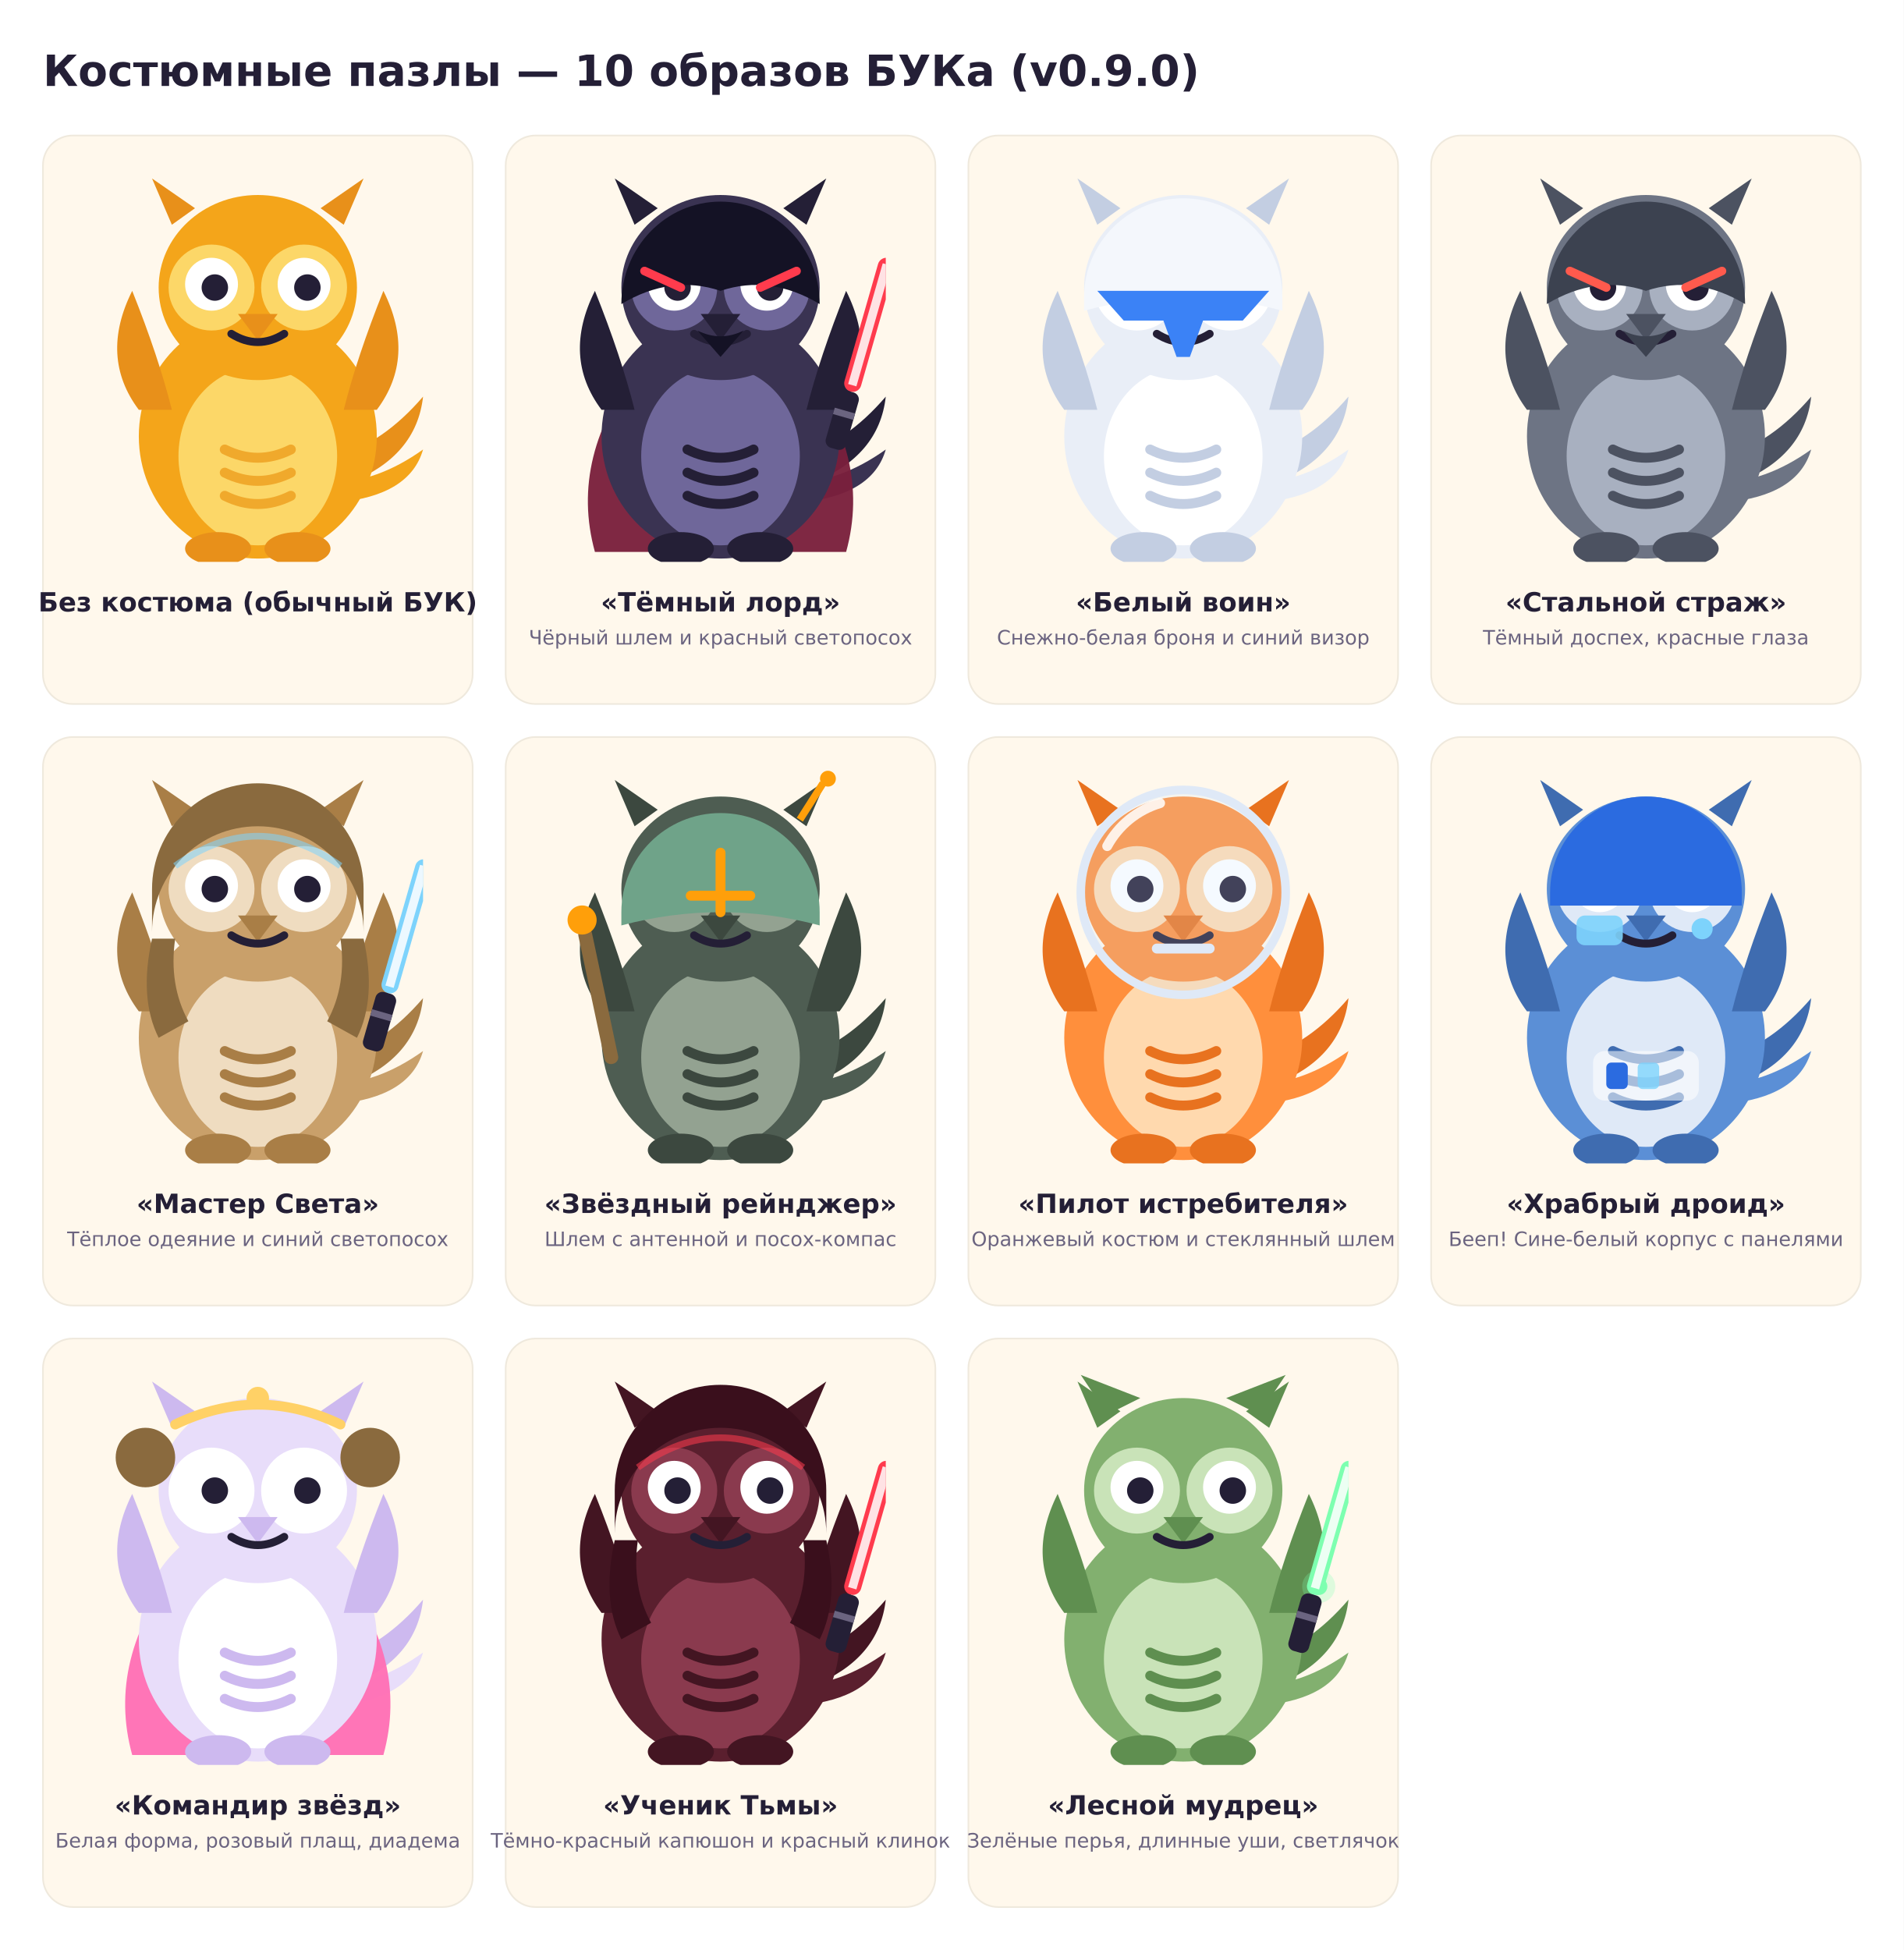
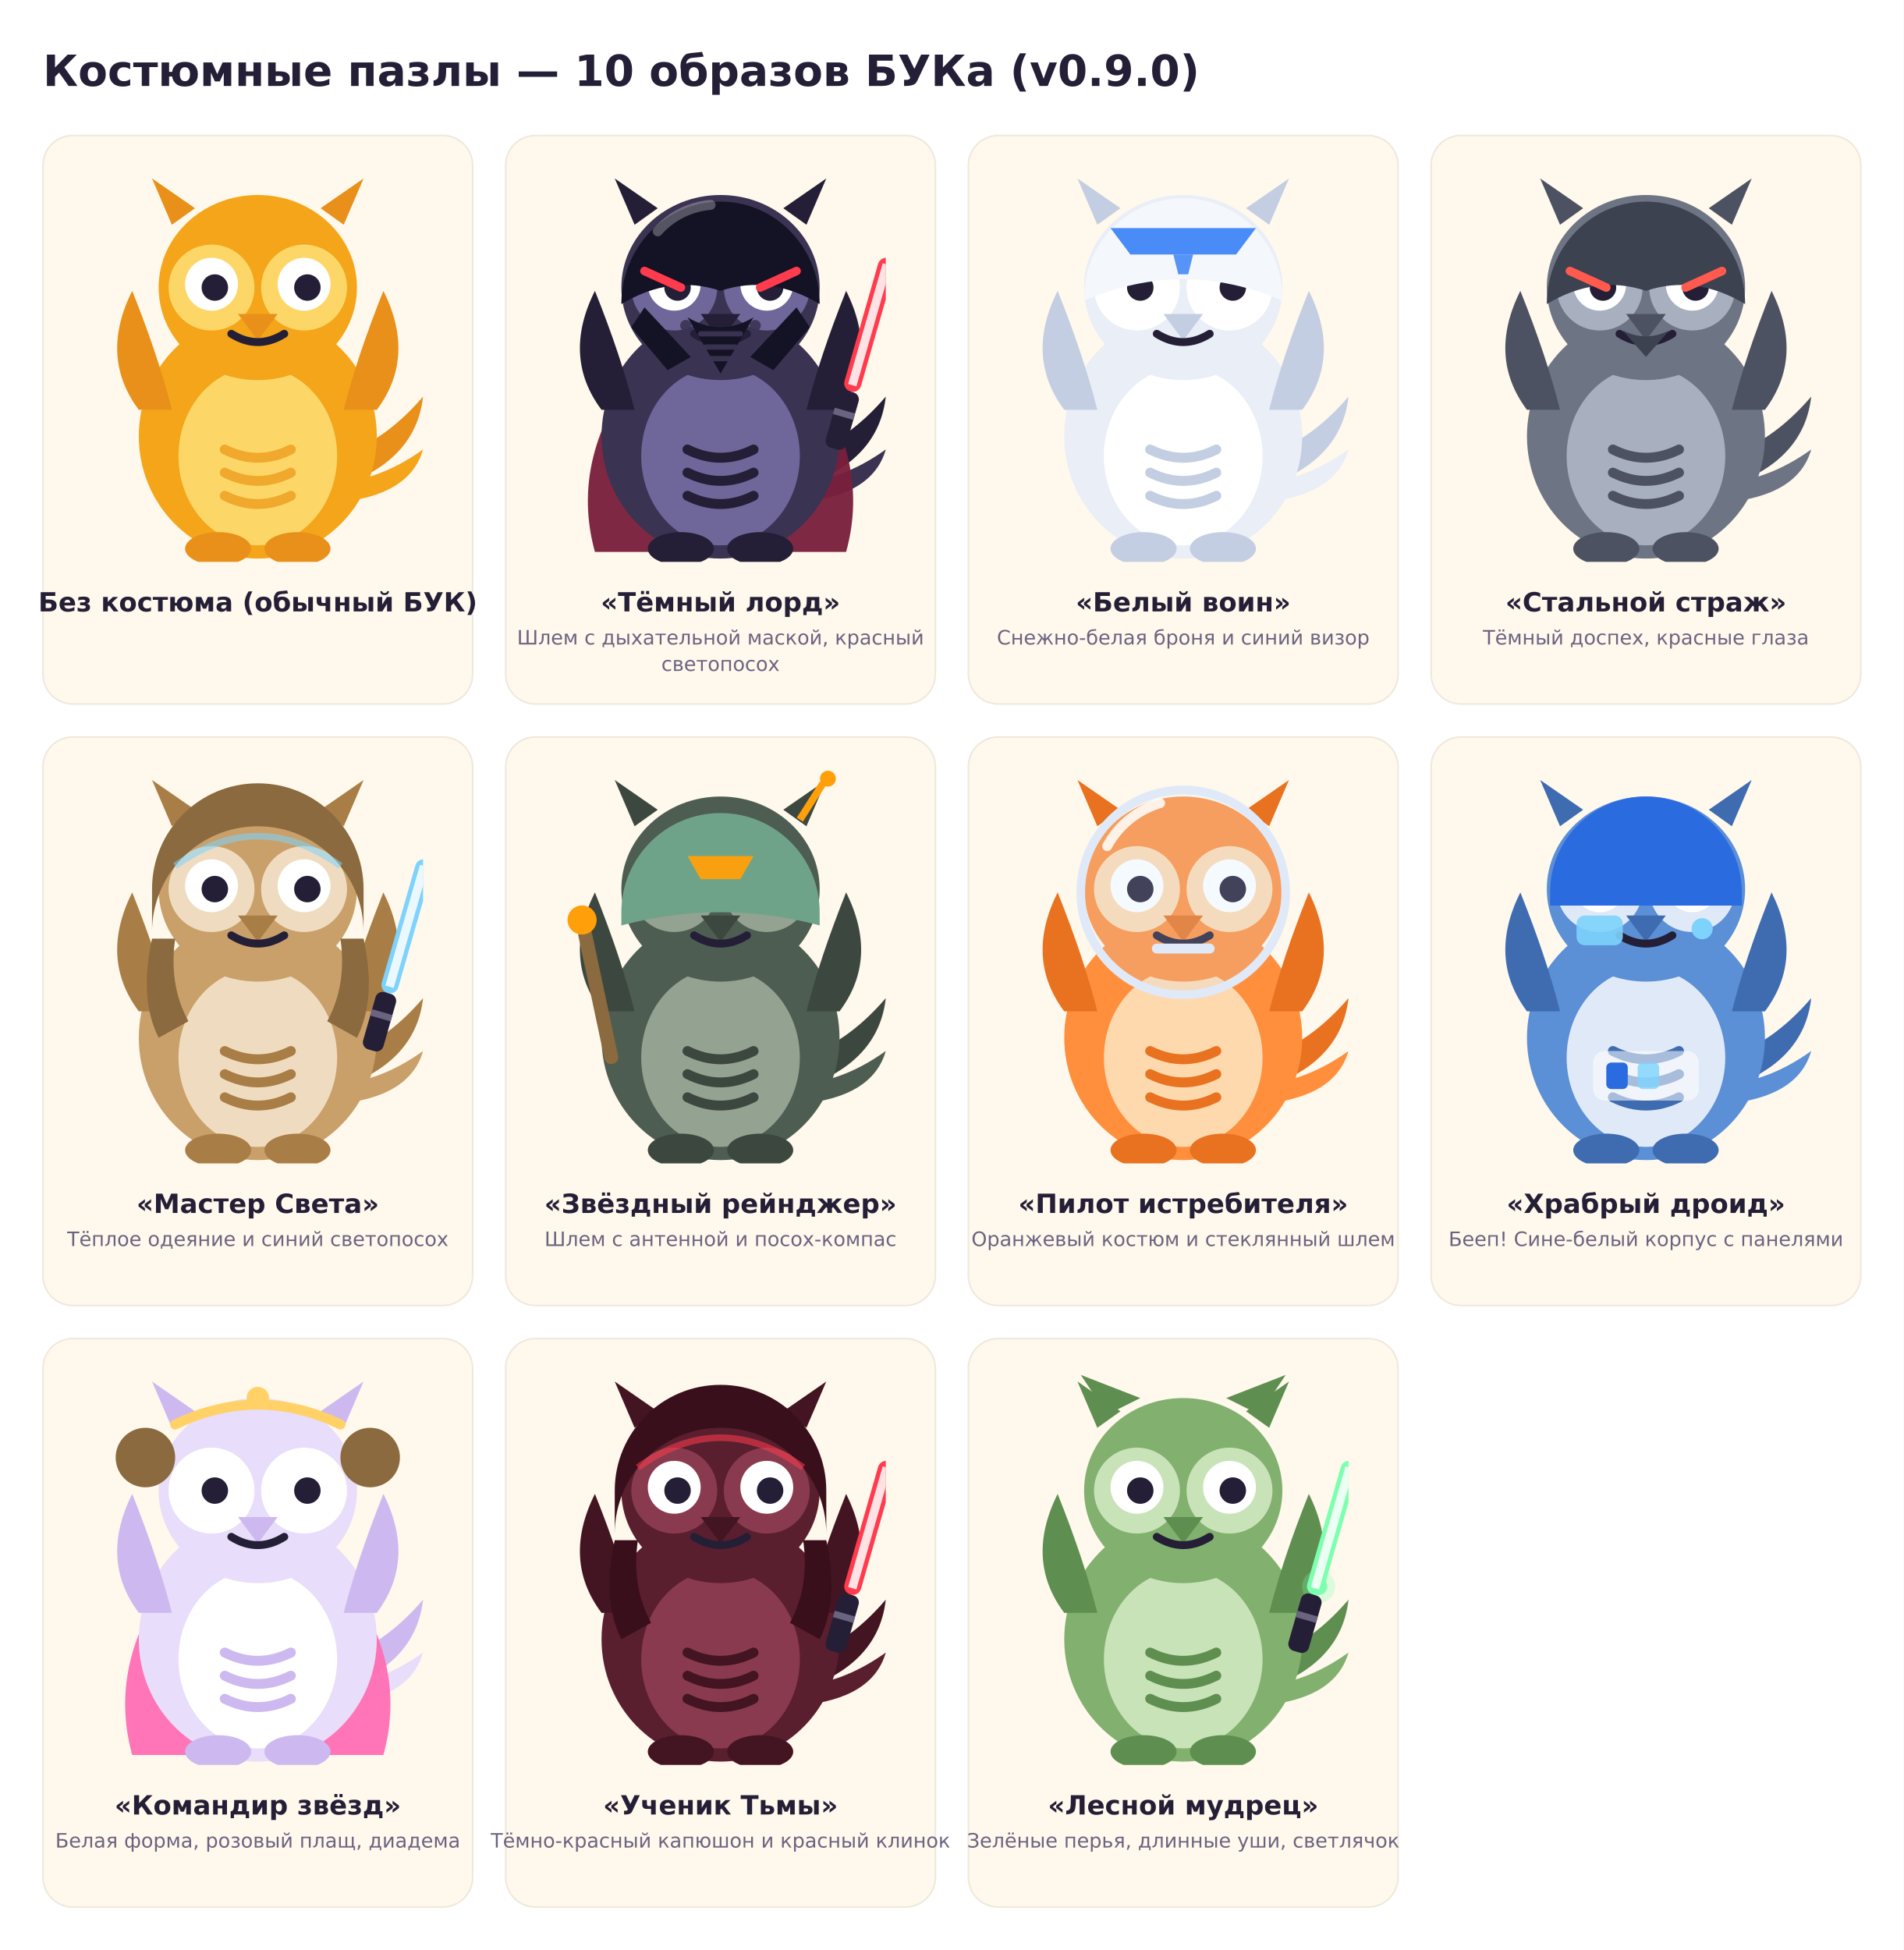
<svg xmlns="http://www.w3.org/2000/svg" width="1152" height="1180" viewBox="0 0 1152 1180">
  <rect width="1152" height="1180" fill="#ffffff" />
  <text x="26" y="52" font-family="DejaVu Sans" font-size="26" font-weight="bold" fill="#241f36">Костюмные пазлы — 10 образов БУКа (v0.9.0)</text>
  <g transform="translate(26 82)">
    <rect width="260" height="344" rx="18" fill="#fff8ec" stroke="#efe9dd" />
    <svg x="30" y="18" width="200" height="240" viewBox="0 0 100 120">
      <path d="M78 96 Q98 88 100 70 Q88 84 74 88Z" fill="#e8901a" />
      <path d="M74 102 Q96 100 100 86 Q86 96 72 96Z" fill="#f4a51a" />
      <ellipse cx="50" cy="82" rx="36" ry="37" fill="#f4a51a" />
      <ellipse cx="50" cy="88" rx="24" ry="27" fill="#fcd768" />
      <path d="M14 74 Q2 58 12 38 Q20 58 24 74Z" fill="#e8901a" />
      <path d="M86 74 Q98 58 88 38 Q80 58 76 74Z" fill="#e8901a" />
      <ellipse cx="50" cy="37" rx="30" ry="28" fill="#f4a51a" />
      <path d="M24 18 L18 4 L31 13Z" fill="#e8901a" />
      <path d="M76 18 L82 4 L69 13Z" fill="#e8901a" />
      <circle cx="36" cy="37" r="13" fill="#fcd768" />
      <circle cx="64" cy="37" r="13" fill="#fcd768" />
      <circle cx="36" cy="36" r="8" fill="#fff" />
      <circle cx="64" cy="36" r="8" fill="#fff" />
      <circle cx="37" cy="37" r="4" fill="#241f36" />
      <circle cx="65" cy="37" r="4" fill="#241f36" />
      <path d="M44 45 L50 53 L56 45Z" fill="#e8901a" />
      <path d="M42 51 Q50 56 58 51" stroke="#241f36" stroke-width="2.4" fill="none" stroke-linecap="round" />
      <path d="M40 100 Q50 105 60 100" stroke="#f0a92c" stroke-width="3" fill="none" stroke-linecap="round" />
      <path d="M40 93 Q50 98 60 93" stroke="#f0a92c" stroke-width="3" fill="none" stroke-linecap="round" />
      <path d="M40 86 Q50 91 60 86" stroke="#f0a92c" stroke-width="3" fill="none" stroke-linecap="round" />
      <ellipse cx="38" cy="116" rx="10" ry="5" fill="#e8901a" />
      <ellipse cx="62" cy="116" rx="10" ry="5" fill="#e8901a" />
    </svg>
    <text x="130" y="288" text-anchor="middle" font-family="DejaVu Sans" font-size="16" font-weight="bold" fill="#241f36">Без костюма (обычный БУК)</text>
  </g>
  <g transform="translate(306 82)">
    <rect width="260" height="344" rx="18" fill="#fff8ec" stroke="#efe9dd" />
    <svg x="30" y="18" width="200" height="240" viewBox="0 0 100 120">
      <path d="M78 96 Q98 88 100 70 Q88 84 74 88Z" fill="#241f36" />
      <path d="M74 102 Q96 100 100 86 Q86 96 72 96Z" fill="#3a3352" />
      <path d="M26 60 Q4 88 12 117 L88 117 Q96 88 74 60 Q50 74 26 60Z" fill="#7a1f3c" opacity="0.96" />
      <ellipse cx="50" cy="82" rx="36" ry="37" fill="#3a3352" />
      <ellipse cx="50" cy="88" rx="24" ry="27" fill="#6f679a" />
      <path d="M14 74 Q2 58 12 38 Q20 58 24 74Z" fill="#241f36" />
      <path d="M86 74 Q98 58 88 38 Q80 58 76 74Z" fill="#241f36" />
      <ellipse cx="50" cy="37" rx="30" ry="28" fill="#3a3352" />
      <path d="M24 18 L18 4 L31 13Z" fill="#241f36" />
      <path d="M76 18 L82 4 L69 13Z" fill="#241f36" />
      <circle cx="36" cy="37" r="13" fill="#6f679a" />
      <circle cx="64" cy="37" r="13" fill="#6f679a" />
      <circle cx="36" cy="36" r="8" fill="#fff" />
      <circle cx="64" cy="36" r="8" fill="#fff" />
      <circle cx="37" cy="37" r="4" fill="#241f36" />
      <circle cx="65" cy="37" r="4" fill="#241f36" />
      <path d="M44 45 L50 53 L56 45Z" fill="#241f36" />
      <path d="M42 51 Q50 56 58 51" stroke="#241f36" stroke-width="2.4" fill="none" stroke-linecap="round" />
      <path d="M40 100 Q50 105 60 100" stroke="#241f36" stroke-width="3" fill="none" stroke-linecap="round" />
      <path d="M40 93 Q50 98 60 93" stroke="#241f36" stroke-width="3" fill="none" stroke-linecap="round" />
      <path d="M40 86 Q50 91 60 86" stroke="#241f36" stroke-width="3" fill="none" stroke-linecap="round" />
      <ellipse cx="38" cy="116" rx="10" ry="5" fill="#241f36" />
      <ellipse cx="62" cy="116" rx="10" ry="5" fill="#241f36" />
      <g>
        <path d="M20 42 A30 31 0 0 1 80 42 Q65 33 50 38 Q35 33 20 42Z" fill="#141225" />
+         <path d="M31 20 A24 24 0 0 1 47 12" stroke="#ffffff" stroke-width="3" stroke-linecap="round" fill="none" opacity=".28" />
        <path d="M27 32 L38 37 M73 32 L62 37" stroke="#ff3b4d" stroke-width="2.6" stroke-linecap="round" fill="none" />
-         <path d="M43 50 L50 58 L57 50 Q50 53.5 43 50Z" fill="#141225" />
+         <path d="M27 43 L41 58 L34 62 L23 49Z" fill="#141225" />
+         <path d="M73 43 L59 58 L66 62 L77 49Z" fill="#141225" />
+         <path d="M40 46 L50 63 L60 46 Q50 52 40 46Z" fill="#141225" />
+         <path d="M44 51 H56 M45.5 55 H54.5 M47 58.5 H53" stroke="#3a3352" stroke-width="1.6" stroke-linecap="round" opacity=".95" />
+         <circle cx="39.5" cy="48.5" r="1.7" fill="#3a3352" opacity=".9" />
+         <circle cx="60.5" cy="48.5" r="1.7" fill="#3a3352" opacity=".9" />
      </g>
      <g transform="rotate(16 86 80)">
        <rect x="83.4" y="26" width="5.2" height="42" rx="2.6" fill="#ff3b4d" />
        <rect x="84.7" y="28" width="2.6" height="38" fill="#ffffff" opacity=".85" />
        <rect x="82.8" y="68" width="6.4" height="18" rx="2.2" fill="#241f36" />
        <rect x="82.8" y="74" width="6.4" height="2" fill="#6b6480" />
      </g>
    </svg>
    <text x="130" y="288" text-anchor="middle" font-family="DejaVu Sans" font-size="16" font-weight="bold" fill="#241f36">«Тёмный лорд»</text>
-     <text x="130" y="308" text-anchor="middle" font-family="DejaVu Sans" font-size="12" fill="#6b6480">Чёрный шлем и красный светопосох</text>
+     <text x="130" y="308" text-anchor="middle" font-family="DejaVu Sans" font-size="12" fill="#6b6480">Шлем с дыхательной маской, красный</text>
+     <text x="130" y="324" text-anchor="middle" font-family="DejaVu Sans" font-size="12" fill="#6b6480">светопосох</text>
  </g>
  <g transform="translate(586 82)">
    <rect width="260" height="344" rx="18" fill="#fff8ec" stroke="#efe9dd" />
    <svg x="30" y="18" width="200" height="240" viewBox="0 0 100 120">
      <path d="M78 96 Q98 88 100 70 Q88 84 74 88Z" fill="#c3cee2" />
      <path d="M74 102 Q96 100 100 86 Q86 96 72 96Z" fill="#e9eef7" />
      <ellipse cx="50" cy="82" rx="36" ry="37" fill="#e9eef7" />
      <ellipse cx="50" cy="88" rx="24" ry="27" fill="#ffffff" />
      <path d="M14 74 Q2 58 12 38 Q20 58 24 74Z" fill="#c3cee2" />
      <path d="M86 74 Q98 58 88 38 Q80 58 76 74Z" fill="#c3cee2" />
      <ellipse cx="50" cy="37" rx="30" ry="28" fill="#e9eef7" />
      <path d="M24 18 L18 4 L31 13Z" fill="#c3cee2" />
      <path d="M76 18 L82 4 L69 13Z" fill="#c3cee2" />
      <circle cx="36" cy="37" r="13" fill="#ffffff" />
      <circle cx="64" cy="37" r="13" fill="#ffffff" />
      <circle cx="36" cy="36" r="8" fill="#fff" />
      <circle cx="64" cy="36" r="8" fill="#fff" />
      <circle cx="37" cy="37" r="4" fill="#241f36" />
      <circle cx="65" cy="37" r="4" fill="#241f36" />
      <path d="M44 45 L50 53 L56 45Z" fill="#c3cee2" />
      <path d="M42 51 Q50 56 58 51" stroke="#241f36" stroke-width="2.4" fill="none" stroke-linecap="round" />
      <path d="M40 100 Q50 105 60 100" stroke="#c3cee2" stroke-width="3" fill="none" stroke-linecap="round" />
      <path d="M40 93 Q50 98 60 93" stroke="#c3cee2" stroke-width="3" fill="none" stroke-linecap="round" />
      <path d="M40 86 Q50 91 60 86" stroke="#c3cee2" stroke-width="3" fill="none" stroke-linecap="round" />
      <ellipse cx="38" cy="116" rx="10" ry="5" fill="#c3cee2" />
      <ellipse cx="62" cy="116" rx="10" ry="5" fill="#c3cee2" />
      <g>
-         <path d="M20 40 A30 30 0 0 1 80 40 L80 44 Q50 36 20 44Z" fill="#f4f7fc" />
-         <path d="M24 38 H76 L68 47 H56 L52 58 H48 L44 47 H32Z" fill="#3b82f6" />
+         <path d="M20 40 A30 30 0 0 1 80 40 L80 41 Q50 28 20 41Z" fill="#f4f7fc" />
+         <path d="M28 19 H72 L66 27 H34Z" fill="#3b82f6" opacity=".92" />
+         <path d="M47 27 H53 L51.5 33 H48.5Z" fill="#3b82f6" opacity=".85" />
      </g>
    </svg>
    <text x="130" y="288" text-anchor="middle" font-family="DejaVu Sans" font-size="16" font-weight="bold" fill="#241f36">«Белый воин»</text>
    <text x="130" y="308" text-anchor="middle" font-family="DejaVu Sans" font-size="12" fill="#6b6480">Снежно-белая броня и синий визор</text>
  </g>
  <g transform="translate(866 82)">
    <rect width="260" height="344" rx="18" fill="#fff8ec" stroke="#efe9dd" />
    <svg x="30" y="18" width="200" height="240" viewBox="0 0 100 120">
      <path d="M78 96 Q98 88 100 70 Q88 84 74 88Z" fill="#4c5261" />
      <path d="M74 102 Q96 100 100 86 Q86 96 72 96Z" fill="#6d7484" />
      <ellipse cx="50" cy="82" rx="36" ry="37" fill="#6d7484" />
      <ellipse cx="50" cy="88" rx="24" ry="27" fill="#a8b0c0" />
      <path d="M14 74 Q2 58 12 38 Q20 58 24 74Z" fill="#4c5261" />
      <path d="M86 74 Q98 58 88 38 Q80 58 76 74Z" fill="#4c5261" />
      <ellipse cx="50" cy="37" rx="30" ry="28" fill="#6d7484" />
      <path d="M24 18 L18 4 L31 13Z" fill="#4c5261" />
      <path d="M76 18 L82 4 L69 13Z" fill="#4c5261" />
      <circle cx="36" cy="37" r="13" fill="#a8b0c0" />
      <circle cx="64" cy="37" r="13" fill="#a8b0c0" />
      <circle cx="36" cy="36" r="8" fill="#fff" />
      <circle cx="64" cy="36" r="8" fill="#fff" />
      <circle cx="37" cy="37" r="4" fill="#241f36" />
      <circle cx="65" cy="37" r="4" fill="#241f36" />
      <path d="M44 45 L50 53 L56 45Z" fill="#4c5261" />
      <path d="M42 51 Q50 56 58 51" stroke="#241f36" stroke-width="2.4" fill="none" stroke-linecap="round" />
      <path d="M40 100 Q50 105 60 100" stroke="#4c5261" stroke-width="3" fill="none" stroke-linecap="round" />
      <path d="M40 93 Q50 98 60 93" stroke="#4c5261" stroke-width="3" fill="none" stroke-linecap="round" />
      <path d="M40 86 Q50 91 60 86" stroke="#4c5261" stroke-width="3" fill="none" stroke-linecap="round" />
      <ellipse cx="38" cy="116" rx="10" ry="5" fill="#4c5261" />
      <ellipse cx="62" cy="116" rx="10" ry="5" fill="#4c5261" />
      <g>
        <path d="M20 42 A30 31 0 0 1 80 42 Q65 33 50 38 Q35 33 20 42Z" fill="#3c4250" />
        <path d="M27 32 L38 37 M73 32 L62 37" stroke="#ff5a4d" stroke-width="2.6" stroke-linecap="round" fill="none" />
        <path d="M43 50 L50 58 L57 50 Q50 53.5 43 50Z" fill="#3c4250" />
      </g>
    </svg>
    <text x="130" y="288" text-anchor="middle" font-family="DejaVu Sans" font-size="16" font-weight="bold" fill="#241f36">«Стальной страж»</text>
    <text x="130" y="308" text-anchor="middle" font-family="DejaVu Sans" font-size="12" fill="#6b6480">Тёмный доспех, красные глаза</text>
  </g>
  <g transform="translate(26 446)">
    <rect width="260" height="344" rx="18" fill="#fff8ec" stroke="#efe9dd" />
    <svg x="30" y="18" width="200" height="240" viewBox="0 0 100 120">
      <path d="M78 96 Q98 88 100 70 Q88 84 74 88Z" fill="#a97e46" />
      <path d="M74 102 Q96 100 100 86 Q86 96 72 96Z" fill="#c9a06a" />
      <ellipse cx="50" cy="82" rx="36" ry="37" fill="#c9a06a" />
      <ellipse cx="50" cy="88" rx="24" ry="27" fill="#efdcc0" />
      <path d="M14 74 Q2 58 12 38 Q20 58 24 74Z" fill="#a97e46" />
      <path d="M86 74 Q98 58 88 38 Q80 58 76 74Z" fill="#a97e46" />
      <ellipse cx="50" cy="37" rx="30" ry="28" fill="#c9a06a" />
      <path d="M24 18 L18 4 L31 13Z" fill="#a97e46" />
      <path d="M76 18 L82 4 L69 13Z" fill="#a97e46" />
      <circle cx="36" cy="37" r="13" fill="#efdcc0" />
      <circle cx="64" cy="37" r="13" fill="#efdcc0" />
      <circle cx="36" cy="36" r="8" fill="#fff" />
      <circle cx="64" cy="36" r="8" fill="#fff" />
      <circle cx="37" cy="37" r="4" fill="#241f36" />
      <circle cx="65" cy="37" r="4" fill="#241f36" />
      <path d="M44 45 L50 53 L56 45Z" fill="#a97e46" />
      <path d="M42 51 Q50 56 58 51" stroke="#241f36" stroke-width="2.4" fill="none" stroke-linecap="round" />
      <path d="M40 100 Q50 105 60 100" stroke="#a97e46" stroke-width="3" fill="none" stroke-linecap="round" />
      <path d="M40 93 Q50 98 60 93" stroke="#a97e46" stroke-width="3" fill="none" stroke-linecap="round" />
      <path d="M40 86 Q50 91 60 86" stroke="#a97e46" stroke-width="3" fill="none" stroke-linecap="round" />
      <ellipse cx="38" cy="116" rx="10" ry="5" fill="#a97e46" />
      <ellipse cx="62" cy="116" rx="10" ry="5" fill="#a97e46" />
      <g>
        <path d="M50 5 A32 32 0 0 0 18 37 L18 50 A32 32 0 0 1 82 50 L82 37 A32 32 0 0 0 50 5Z" fill="#8a6a3e" />
        <path d="M18 52 Q14 70 20 82 L29 77 Q23 66 25 52Z" fill="#8a6a3e" />
        <path d="M82 52 Q86 70 80 82 L71 77 Q77 66 75 52Z" fill="#8a6a3e" />
        <path d="M25 30 Q50 12 75 30" stroke="#7dd3fc" stroke-width="2" fill="none" opacity="0.55" />
      </g>
      <g transform="rotate(16 86 80)">
        <rect x="83.4" y="26" width="5.2" height="42" rx="2.6" fill="#7dd3fc" />
        <rect x="84.7" y="28" width="2.6" height="38" fill="#ffffff" opacity=".85" />
        <rect x="82.8" y="68" width="6.4" height="18" rx="2.2" fill="#241f36" />
        <rect x="82.8" y="74" width="6.4" height="2" fill="#6b6480" />
      </g>
    </svg>
    <text x="130" y="288" text-anchor="middle" font-family="DejaVu Sans" font-size="16" font-weight="bold" fill="#241f36">«Мастер Света»</text>
    <text x="130" y="308" text-anchor="middle" font-family="DejaVu Sans" font-size="12" fill="#6b6480">Тёплое одеяние и синий светопосох</text>
  </g>
  <g transform="translate(306 446)">
    <rect width="260" height="344" rx="18" fill="#fff8ec" stroke="#efe9dd" />
    <svg x="30" y="18" width="200" height="240" viewBox="0 0 100 120">
      <path d="M78 96 Q98 88 100 70 Q88 84 74 88Z" fill="#3c483f" />
      <path d="M74 102 Q96 100 100 86 Q86 96 72 96Z" fill="#4e5d52" />
      <ellipse cx="50" cy="82" rx="36" ry="37" fill="#4e5d52" />
      <ellipse cx="50" cy="88" rx="24" ry="27" fill="#93a291" />
      <path d="M14 74 Q2 58 12 38 Q20 58 24 74Z" fill="#3c483f" />
      <path d="M86 74 Q98 58 88 38 Q80 58 76 74Z" fill="#3c483f" />
      <ellipse cx="50" cy="37" rx="30" ry="28" fill="#4e5d52" />
      <path d="M24 18 L18 4 L31 13Z" fill="#3c483f" />
      <path d="M76 18 L82 4 L69 13Z" fill="#3c483f" />
      <circle cx="36" cy="37" r="13" fill="#93a291" />
      <circle cx="64" cy="37" r="13" fill="#93a291" />
      <circle cx="36" cy="36" r="8" fill="#fff" />
      <circle cx="64" cy="36" r="8" fill="#fff" />
      <circle cx="37" cy="37" r="4" fill="#241f36" />
      <circle cx="65" cy="37" r="4" fill="#241f36" />
      <path d="M44 45 L50 53 L56 45Z" fill="#3c483f" />
      <path d="M42 51 Q50 56 58 51" stroke="#241f36" stroke-width="2.4" fill="none" stroke-linecap="round" />
      <path d="M40 100 Q50 105 60 100" stroke="#3c483f" stroke-width="3" fill="none" stroke-linecap="round" />
      <path d="M40 93 Q50 98 60 93" stroke="#3c483f" stroke-width="3" fill="none" stroke-linecap="round" />
      <path d="M40 86 Q50 91 60 86" stroke="#3c483f" stroke-width="3" fill="none" stroke-linecap="round" />
      <ellipse cx="38" cy="116" rx="10" ry="5" fill="#3c483f" />
      <ellipse cx="62" cy="116" rx="10" ry="5" fill="#3c483f" />
      <g>
        <path d="M20 44 A30 30 0 0 1 80 44 L80 48 Q50 40 20 48Z" fill="#6fa389" />
-         <path d="M50 26 V44 M41 39 H59" stroke="#ff9f0a" stroke-width="3" stroke-linecap="round" fill="none" />
+         <path d="M40 27 H60 L56 34 H44Z" fill="#ff9f0a" opacity=".95" />
        <line x1="74" y1="16" x2="81" y2="5" stroke="#ff9f0a" stroke-width="2.2" />
        <circle cx="82.5" cy="3.6" r="2.4" fill="#ff9f0a" />
      </g>
      <g transform="rotate(-12 16 82)">
        <rect x="13.6" y="48" width="4.2" height="42" rx="2" fill="#8a6a3e" />
        <circle cx="15.7" cy="45.5" r="4.4" fill="#ff9f0a" />
      </g>
    </svg>
    <text x="130" y="288" text-anchor="middle" font-family="DejaVu Sans" font-size="16" font-weight="bold" fill="#241f36">«Звёздный рейнджер»</text>
    <text x="130" y="308" text-anchor="middle" font-family="DejaVu Sans" font-size="12" fill="#6b6480">Шлем с антенной и посох-компас</text>
  </g>
  <g transform="translate(586 446)">
    <rect width="260" height="344" rx="18" fill="#fff8ec" stroke="#efe9dd" />
    <svg x="30" y="18" width="200" height="240" viewBox="0 0 100 120">
      <path d="M78 96 Q98 88 100 70 Q88 84 74 88Z" fill="#e8721f" />
      <path d="M74 102 Q96 100 100 86 Q86 96 72 96Z" fill="#ff8f3c" />
      <ellipse cx="50" cy="82" rx="36" ry="37" fill="#ff8f3c" />
      <ellipse cx="50" cy="88" rx="24" ry="27" fill="#ffd9ae" />
      <path d="M14 74 Q2 58 12 38 Q20 58 24 74Z" fill="#e8721f" />
      <path d="M86 74 Q98 58 88 38 Q80 58 76 74Z" fill="#e8721f" />
      <ellipse cx="50" cy="37" rx="30" ry="28" fill="#ff8f3c" />
      <path d="M24 18 L18 4 L31 13Z" fill="#e8721f" />
      <path d="M76 18 L82 4 L69 13Z" fill="#e8721f" />
      <circle cx="36" cy="37" r="13" fill="#ffd9ae" />
      <circle cx="64" cy="37" r="13" fill="#ffd9ae" />
      <circle cx="36" cy="36" r="8" fill="#fff" />
      <circle cx="64" cy="36" r="8" fill="#fff" />
      <circle cx="37" cy="37" r="4" fill="#241f36" />
      <circle cx="65" cy="37" r="4" fill="#241f36" />
      <path d="M44 45 L50 53 L56 45Z" fill="#e8721f" />
      <path d="M42 51 Q50 56 58 51" stroke="#241f36" stroke-width="2.4" fill="none" stroke-linecap="round" />
      <path d="M40 100 Q50 105 60 100" stroke="#e8721f" stroke-width="3" fill="none" stroke-linecap="round" />
      <path d="M40 93 Q50 98 60 93" stroke="#e8721f" stroke-width="3" fill="none" stroke-linecap="round" />
      <path d="M40 86 Q50 91 60 86" stroke="#e8721f" stroke-width="3" fill="none" stroke-linecap="round" />
      <ellipse cx="38" cy="116" rx="10" ry="5" fill="#e8721f" />
      <ellipse cx="62" cy="116" rx="10" ry="5" fill="#e8721f" />
      <g>
        <circle cx="50" cy="38" r="31" fill="rgba(200,230,255,.18)" stroke="#dfe9f7" stroke-width="2.6" />
        <path d="M27 24 A27 27 0 0 1 43 11" stroke="#ffffff" stroke-width="3" fill="none" stroke-linecap="round" opacity=".85" />
        <path d="M42 55 H58" stroke="#dfe9f7" stroke-width="3" stroke-linecap="round" />
      </g>
    </svg>
    <text x="130" y="288" text-anchor="middle" font-family="DejaVu Sans" font-size="16" font-weight="bold" fill="#241f36">«Пилот истребителя»</text>
    <text x="130" y="308" text-anchor="middle" font-family="DejaVu Sans" font-size="12" fill="#6b6480">Оранжевый костюм и стеклянный шлем</text>
  </g>
  <g transform="translate(866 446)">
    <rect width="260" height="344" rx="18" fill="#fff8ec" stroke="#efe9dd" />
    <svg x="30" y="18" width="200" height="240" viewBox="0 0 100 120">
      <path d="M78 96 Q98 88 100 70 Q88 84 74 88Z" fill="#3f6cb0" />
      <path d="M74 102 Q96 100 100 86 Q86 96 72 96Z" fill="#5b8fd6" />
      <ellipse cx="50" cy="82" rx="36" ry="37" fill="#5b8fd6" />
      <ellipse cx="50" cy="88" rx="24" ry="27" fill="#dfe9f7" />
      <path d="M14 74 Q2 58 12 38 Q20 58 24 74Z" fill="#3f6cb0" />
      <path d="M86 74 Q98 58 88 38 Q80 58 76 74Z" fill="#3f6cb0" />
      <ellipse cx="50" cy="37" rx="30" ry="28" fill="#5b8fd6" />
      <path d="M24 18 L18 4 L31 13Z" fill="#3f6cb0" />
      <path d="M76 18 L82 4 L69 13Z" fill="#3f6cb0" />
      <circle cx="36" cy="37" r="13" fill="#dfe9f7" />
      <circle cx="64" cy="37" r="13" fill="#dfe9f7" />
      <circle cx="36" cy="36" r="8" fill="#fff" />
      <circle cx="64" cy="36" r="8" fill="#fff" />
      <circle cx="37" cy="37" r="4" fill="#241f36" />
      <circle cx="65" cy="37" r="4" fill="#241f36" />
      <path d="M44 45 L50 53 L56 45Z" fill="#3f6cb0" />
      <path d="M42 51 Q50 56 58 51" stroke="#241f36" stroke-width="2.4" fill="none" stroke-linecap="round" />
      <path d="M40 100 Q50 105 60 100" stroke="#3f6cb0" stroke-width="3" fill="none" stroke-linecap="round" />
      <path d="M40 93 Q50 98 60 93" stroke="#3f6cb0" stroke-width="3" fill="none" stroke-linecap="round" />
      <path d="M40 86 Q50 91 60 86" stroke="#3f6cb0" stroke-width="3" fill="none" stroke-linecap="round" />
      <ellipse cx="38" cy="116" rx="10" ry="5" fill="#3f6cb0" />
      <ellipse cx="62" cy="116" rx="10" ry="5" fill="#3f6cb0" />
      <g>
        <path d="M21 38 A29 29 0 0 1 79 38 L79 42 H21Z" fill="#2b6be0" />
        <rect x="29" y="45" width="14" height="9" rx="2.5" fill="#7dd3fc" opacity=".9" />
        <circle cx="67" cy="49" r="3.2" fill="#7dd3fc" />
        <rect x="34" y="86" width="32" height="15" rx="3.5" fill="rgba(255,255,255,.55)" />
        <rect x="38" y="89.5" width="6.5" height="8" rx="1.5" fill="#2b6be0" />
        <rect x="47.5" y="89.5" width="6.5" height="8" rx="1.5" fill="#7dd3fc" opacity=".8" />
      </g>
    </svg>
    <text x="130" y="288" text-anchor="middle" font-family="DejaVu Sans" font-size="16" font-weight="bold" fill="#241f36">«Храбрый дроид»</text>
    <text x="130" y="308" text-anchor="middle" font-family="DejaVu Sans" font-size="12" fill="#6b6480">Бееп! Сине-белый корпус с панелями</text>
  </g>
  <g transform="translate(26 810)">
    <rect width="260" height="344" rx="18" fill="#fff8ec" stroke="#efe9dd" />
    <svg x="30" y="18" width="200" height="240" viewBox="0 0 100 120">
      <path d="M78 96 Q98 88 100 70 Q88 84 74 88Z" fill="#cdb9ef" />
      <path d="M74 102 Q96 100 100 86 Q86 96 72 96Z" fill="#e8ddfa" />
      <path d="M26 60 Q4 88 12 117 L88 117 Q96 88 74 60 Q50 74 26 60Z" fill="#ff6fb5" opacity="0.96" />
      <ellipse cx="50" cy="82" rx="36" ry="37" fill="#e8ddfa" />
      <ellipse cx="50" cy="88" rx="24" ry="27" fill="#ffffff" />
      <path d="M14 74 Q2 58 12 38 Q20 58 24 74Z" fill="#cdb9ef" />
      <path d="M86 74 Q98 58 88 38 Q80 58 76 74Z" fill="#cdb9ef" />
      <ellipse cx="50" cy="37" rx="30" ry="28" fill="#e8ddfa" />
      <path d="M24 18 L18 4 L31 13Z" fill="#cdb9ef" />
      <path d="M76 18 L82 4 L69 13Z" fill="#cdb9ef" />
      <circle cx="36" cy="37" r="13" fill="#ffffff" />
      <circle cx="64" cy="37" r="13" fill="#ffffff" />
      <circle cx="36" cy="36" r="8" fill="#fff" />
      <circle cx="64" cy="36" r="8" fill="#fff" />
      <circle cx="37" cy="37" r="4" fill="#241f36" />
      <circle cx="65" cy="37" r="4" fill="#241f36" />
      <path d="M44 45 L50 53 L56 45Z" fill="#cdb9ef" />
      <path d="M42 51 Q50 56 58 51" stroke="#241f36" stroke-width="2.4" fill="none" stroke-linecap="round" />
      <path d="M40 100 Q50 105 60 100" stroke="#cdb9ef" stroke-width="3" fill="none" stroke-linecap="round" />
      <path d="M40 93 Q50 98 60 93" stroke="#cdb9ef" stroke-width="3" fill="none" stroke-linecap="round" />
      <path d="M40 86 Q50 91 60 86" stroke="#cdb9ef" stroke-width="3" fill="none" stroke-linecap="round" />
      <ellipse cx="38" cy="116" rx="10" ry="5" fill="#cdb9ef" />
      <ellipse cx="62" cy="116" rx="10" ry="5" fill="#cdb9ef" />
      <g>
        <circle cx="16" cy="27" r="9" fill="#8a6a3e" />
        <circle cx="84" cy="27" r="9" fill="#8a6a3e" />
        <path d="M25 17 Q50 5 75 17" stroke="#ffd166" stroke-width="3" fill="none" stroke-linecap="round" />
        <circle cx="50" cy="9" r="3.4" fill="#ffd166" />
      </g>
    </svg>
    <text x="130" y="288" text-anchor="middle" font-family="DejaVu Sans" font-size="16" font-weight="bold" fill="#241f36">«Командир звёзд»</text>
    <text x="130" y="308" text-anchor="middle" font-family="DejaVu Sans" font-size="12" fill="#6b6480">Белая форма, розовый плащ, диадема</text>
  </g>
  <g transform="translate(306 810)">
    <rect width="260" height="344" rx="18" fill="#fff8ec" stroke="#efe9dd" />
    <svg x="30" y="18" width="200" height="240" viewBox="0 0 100 120">
      <path d="M78 96 Q98 88 100 70 Q88 84 74 88Z" fill="#431522" />
      <path d="M74 102 Q96 100 100 86 Q86 96 72 96Z" fill="#5a1f2e" />
      <ellipse cx="50" cy="82" rx="36" ry="37" fill="#5a1f2e" />
      <ellipse cx="50" cy="88" rx="24" ry="27" fill="#8a3a4e" />
      <path d="M14 74 Q2 58 12 38 Q20 58 24 74Z" fill="#431522" />
      <path d="M86 74 Q98 58 88 38 Q80 58 76 74Z" fill="#431522" />
      <ellipse cx="50" cy="37" rx="30" ry="28" fill="#5a1f2e" />
      <path d="M24 18 L18 4 L31 13Z" fill="#431522" />
      <path d="M76 18 L82 4 L69 13Z" fill="#431522" />
      <circle cx="36" cy="37" r="13" fill="#8a3a4e" />
      <circle cx="64" cy="37" r="13" fill="#8a3a4e" />
      <circle cx="36" cy="36" r="8" fill="#fff" />
      <circle cx="64" cy="36" r="8" fill="#fff" />
      <circle cx="37" cy="37" r="4" fill="#241f36" />
      <circle cx="65" cy="37" r="4" fill="#241f36" />
      <path d="M44 45 L50 53 L56 45Z" fill="#431522" />
      <path d="M42 51 Q50 56 58 51" stroke="#241f36" stroke-width="2.4" fill="none" stroke-linecap="round" />
      <path d="M40 100 Q50 105 60 100" stroke="#431522" stroke-width="3" fill="none" stroke-linecap="round" />
      <path d="M40 93 Q50 98 60 93" stroke="#431522" stroke-width="3" fill="none" stroke-linecap="round" />
      <path d="M40 86 Q50 91 60 86" stroke="#431522" stroke-width="3" fill="none" stroke-linecap="round" />
      <ellipse cx="38" cy="116" rx="10" ry="5" fill="#431522" />
      <ellipse cx="62" cy="116" rx="10" ry="5" fill="#431522" />
      <g>
        <path d="M50 5 A32 32 0 0 0 18 37 L18 50 A32 32 0 0 1 82 50 L82 37 A32 32 0 0 0 50 5Z" fill="#3a0f1c" />
        <path d="M18 52 Q14 70 20 82 L29 77 Q23 66 25 52Z" fill="#3a0f1c" />
        <path d="M82 52 Q86 70 80 82 L71 77 Q77 66 75 52Z" fill="#3a0f1c" />
        <path d="M25 30 Q50 12 75 30" stroke="#ff3b4d" stroke-width="2" fill="none" opacity="0.55" />
      </g>
      <g transform="rotate(16 86 80)">
        <rect x="83.4" y="26" width="5.2" height="42" rx="2.6" fill="#ff3b4d" />
        <rect x="84.7" y="28" width="2.6" height="38" fill="#ffffff" opacity=".85" />
        <rect x="82.8" y="68" width="6.4" height="18" rx="2.2" fill="#241f36" />
        <rect x="82.8" y="74" width="6.4" height="2" fill="#6b6480" />
      </g>
    </svg>
    <text x="130" y="288" text-anchor="middle" font-family="DejaVu Sans" font-size="16" font-weight="bold" fill="#241f36">«Ученик Тьмы»</text>
    <text x="130" y="308" text-anchor="middle" font-family="DejaVu Sans" font-size="12" fill="#6b6480">Тёмно-красный капюшон и красный клинок</text>
  </g>
  <g transform="translate(586 810)">
    <rect width="260" height="344" rx="18" fill="#fff8ec" stroke="#efe9dd" />
    <svg x="30" y="18" width="200" height="240" viewBox="0 0 100 120">
      <path d="M78 96 Q98 88 100 70 Q88 84 74 88Z" fill="#5f8f50" />
      <path d="M74 102 Q96 100 100 86 Q86 96 72 96Z" fill="#82b06f" />
      <ellipse cx="50" cy="82" rx="36" ry="37" fill="#82b06f" />
      <ellipse cx="50" cy="88" rx="24" ry="27" fill="#c9e3b8" />
      <path d="M14 74 Q2 58 12 38 Q20 58 24 74Z" fill="#5f8f50" />
      <path d="M86 74 Q98 58 88 38 Q80 58 76 74Z" fill="#5f8f50" />
      <ellipse cx="50" cy="37" rx="30" ry="28" fill="#82b06f" />
      <path d="M24 18 L18 4 L31 13Z" fill="#5f8f50" />
      <path d="M76 18 L82 4 L69 13Z" fill="#5f8f50" />
      <circle cx="36" cy="37" r="13" fill="#c9e3b8" />
      <circle cx="64" cy="37" r="13" fill="#c9e3b8" />
      <circle cx="36" cy="36" r="8" fill="#fff" />
      <circle cx="64" cy="36" r="8" fill="#fff" />
      <circle cx="37" cy="37" r="4" fill="#241f36" />
      <circle cx="65" cy="37" r="4" fill="#241f36" />
      <path d="M44 45 L50 53 L56 45Z" fill="#5f8f50" />
      <path d="M42 51 Q50 56 58 51" stroke="#241f36" stroke-width="2.4" fill="none" stroke-linecap="round" />
      <path d="M40 100 Q50 105 60 100" stroke="#5f8f50" stroke-width="3" fill="none" stroke-linecap="round" />
      <path d="M40 93 Q50 98 60 93" stroke="#5f8f50" stroke-width="3" fill="none" stroke-linecap="round" />
      <path d="M40 86 Q50 91 60 86" stroke="#5f8f50" stroke-width="3" fill="none" stroke-linecap="round" />
      <ellipse cx="38" cy="116" rx="10" ry="5" fill="#5f8f50" />
      <ellipse cx="62" cy="116" rx="10" ry="5" fill="#5f8f50" />
      <g>
        <path d="M27 14 L19 2 L37 9Z" fill="#5f8f50" />
        <path d="M73 14 L81 2 L63 9Z" fill="#5f8f50" />
        <circle cx="91" cy="66" r="2.6" fill="#7dffb0" />
        <circle cx="91" cy="66" r="5" fill="#7dffb0" opacity=".25" />
      </g>
      <g transform="rotate(16 86 80)">
        <rect x="83.4" y="26" width="5.2" height="42" rx="2.6" fill="#7dffb0" />
        <rect x="84.7" y="28" width="2.6" height="38" fill="#ffffff" opacity=".85" />
        <rect x="82.8" y="68" width="6.4" height="18" rx="2.2" fill="#241f36" />
        <rect x="82.8" y="74" width="6.4" height="2" fill="#6b6480" />
      </g>
    </svg>
    <text x="130" y="288" text-anchor="middle" font-family="DejaVu Sans" font-size="16" font-weight="bold" fill="#241f36">«Лесной мудрец»</text>
    <text x="130" y="308" text-anchor="middle" font-family="DejaVu Sans" font-size="12" fill="#6b6480">Зелёные перья, длинные уши, светлячок</text>
  </g>
</svg>
